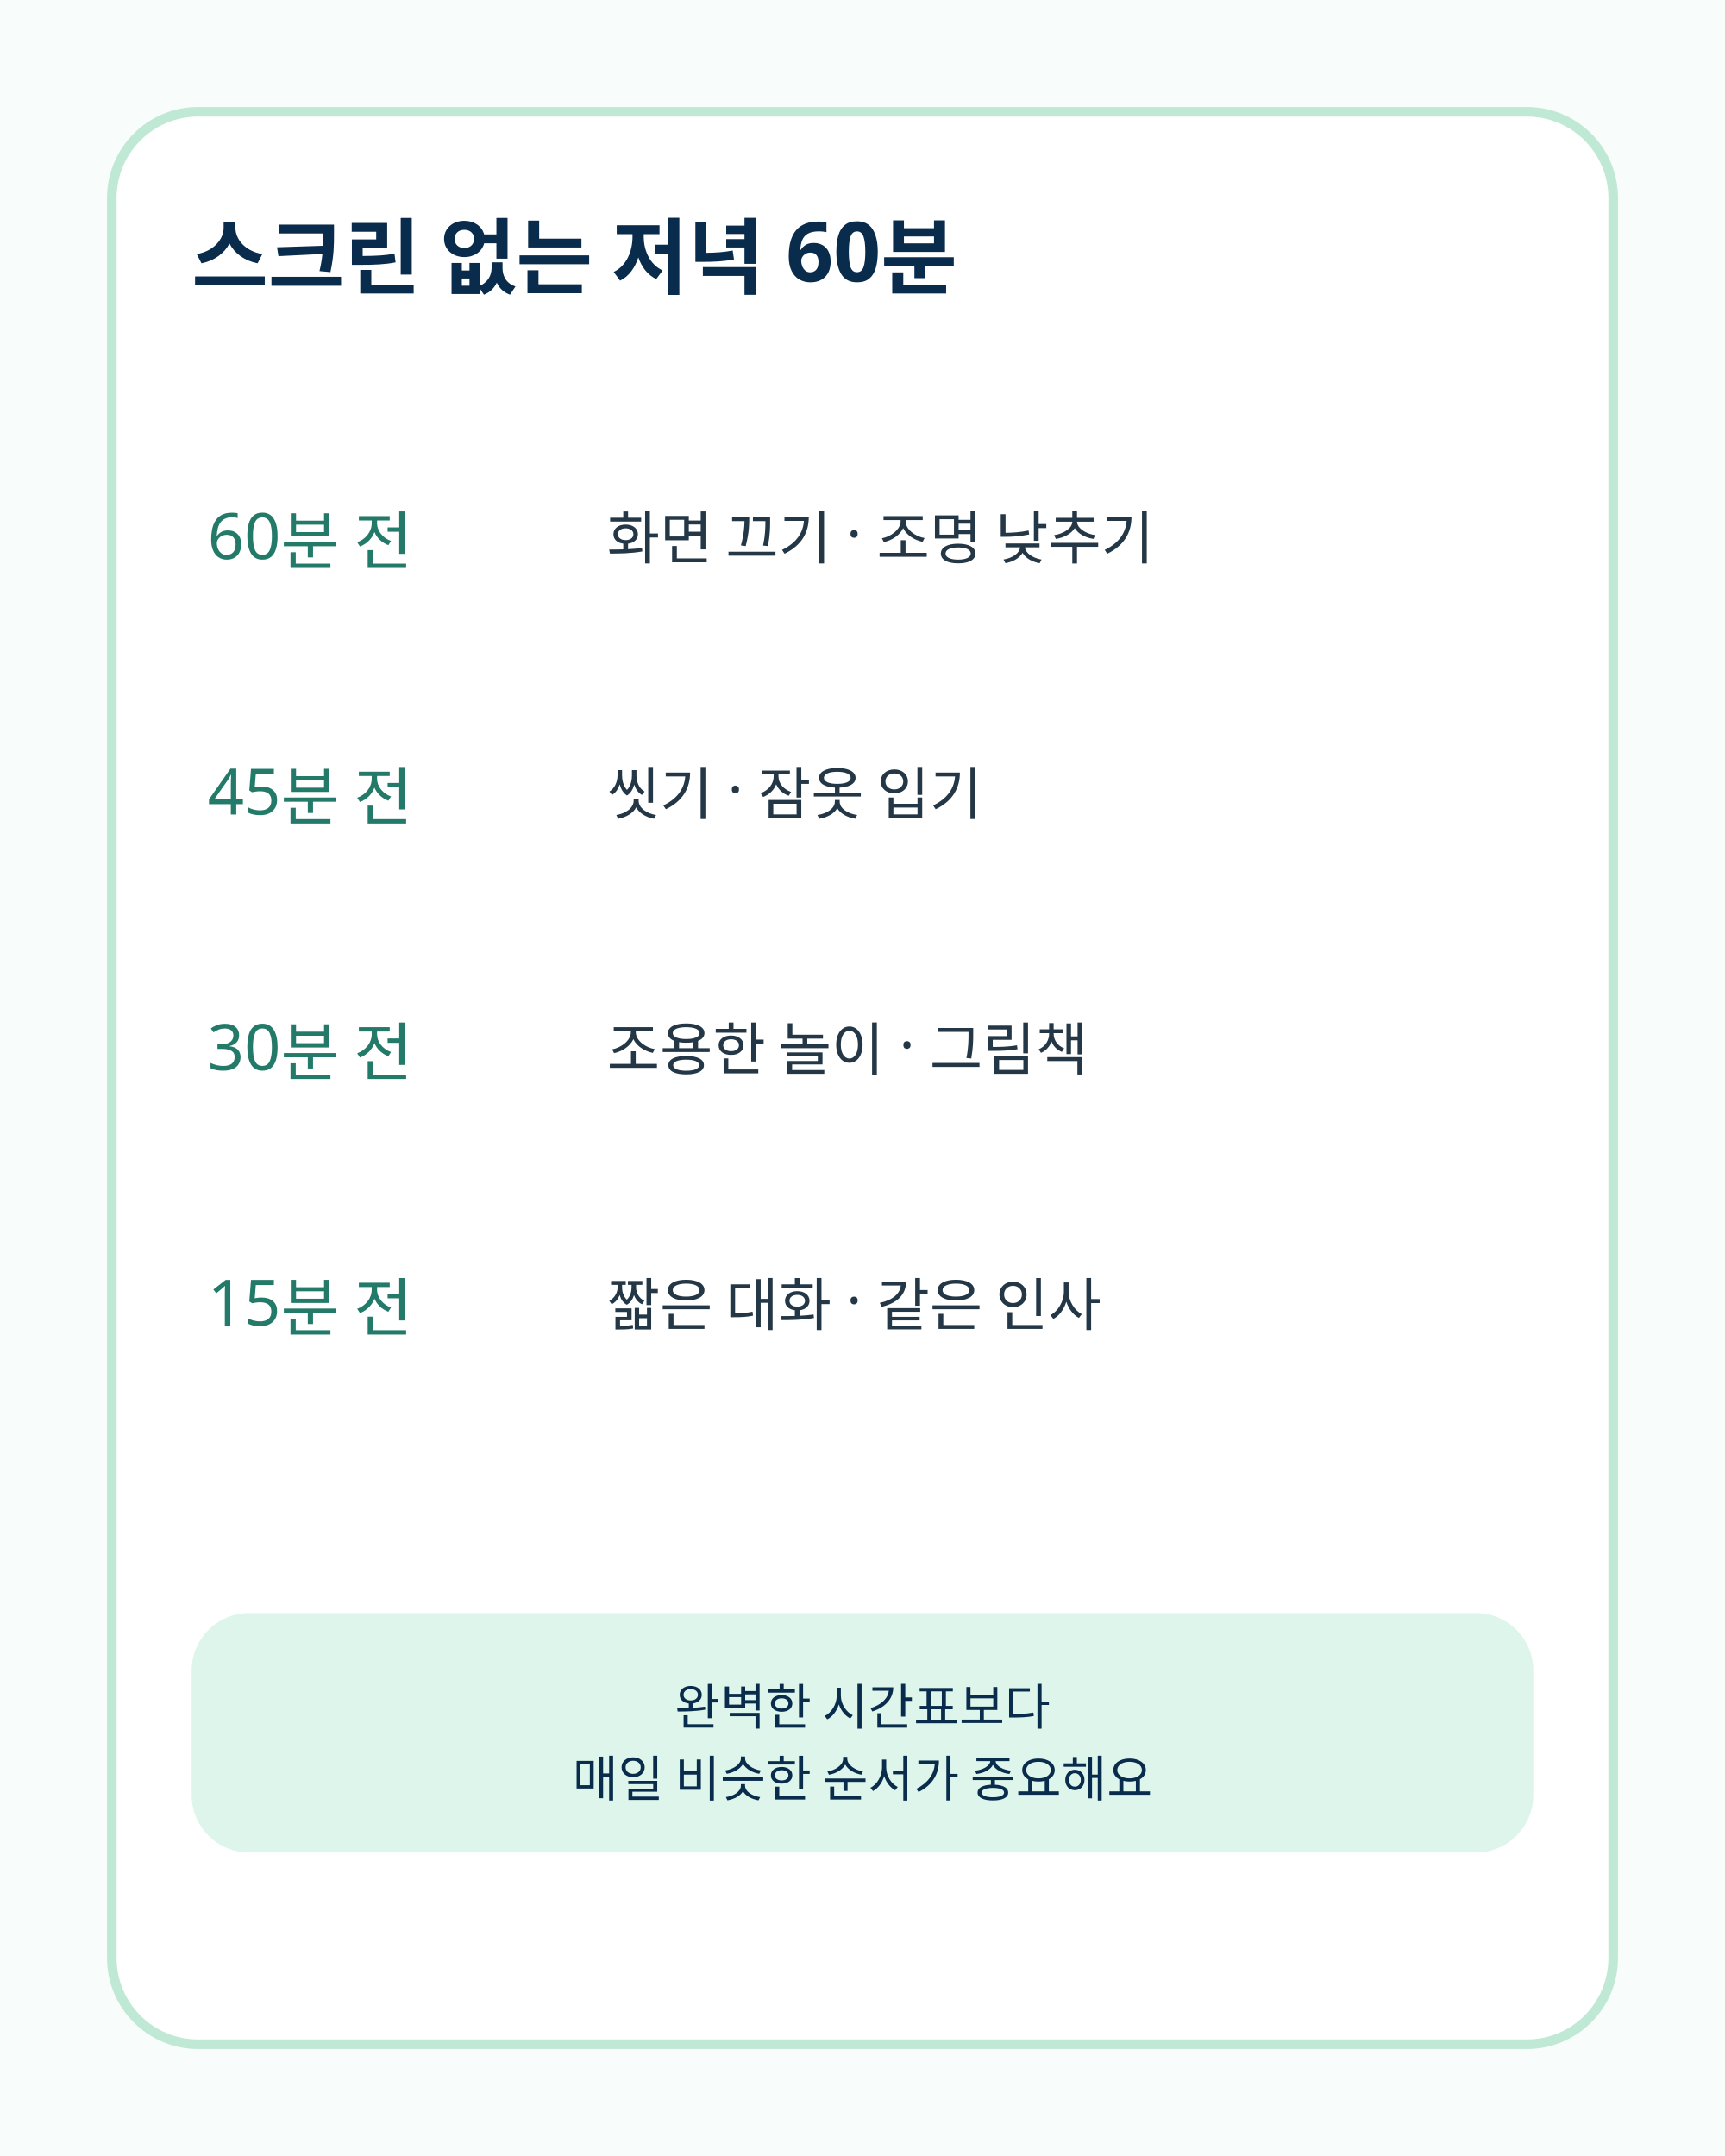
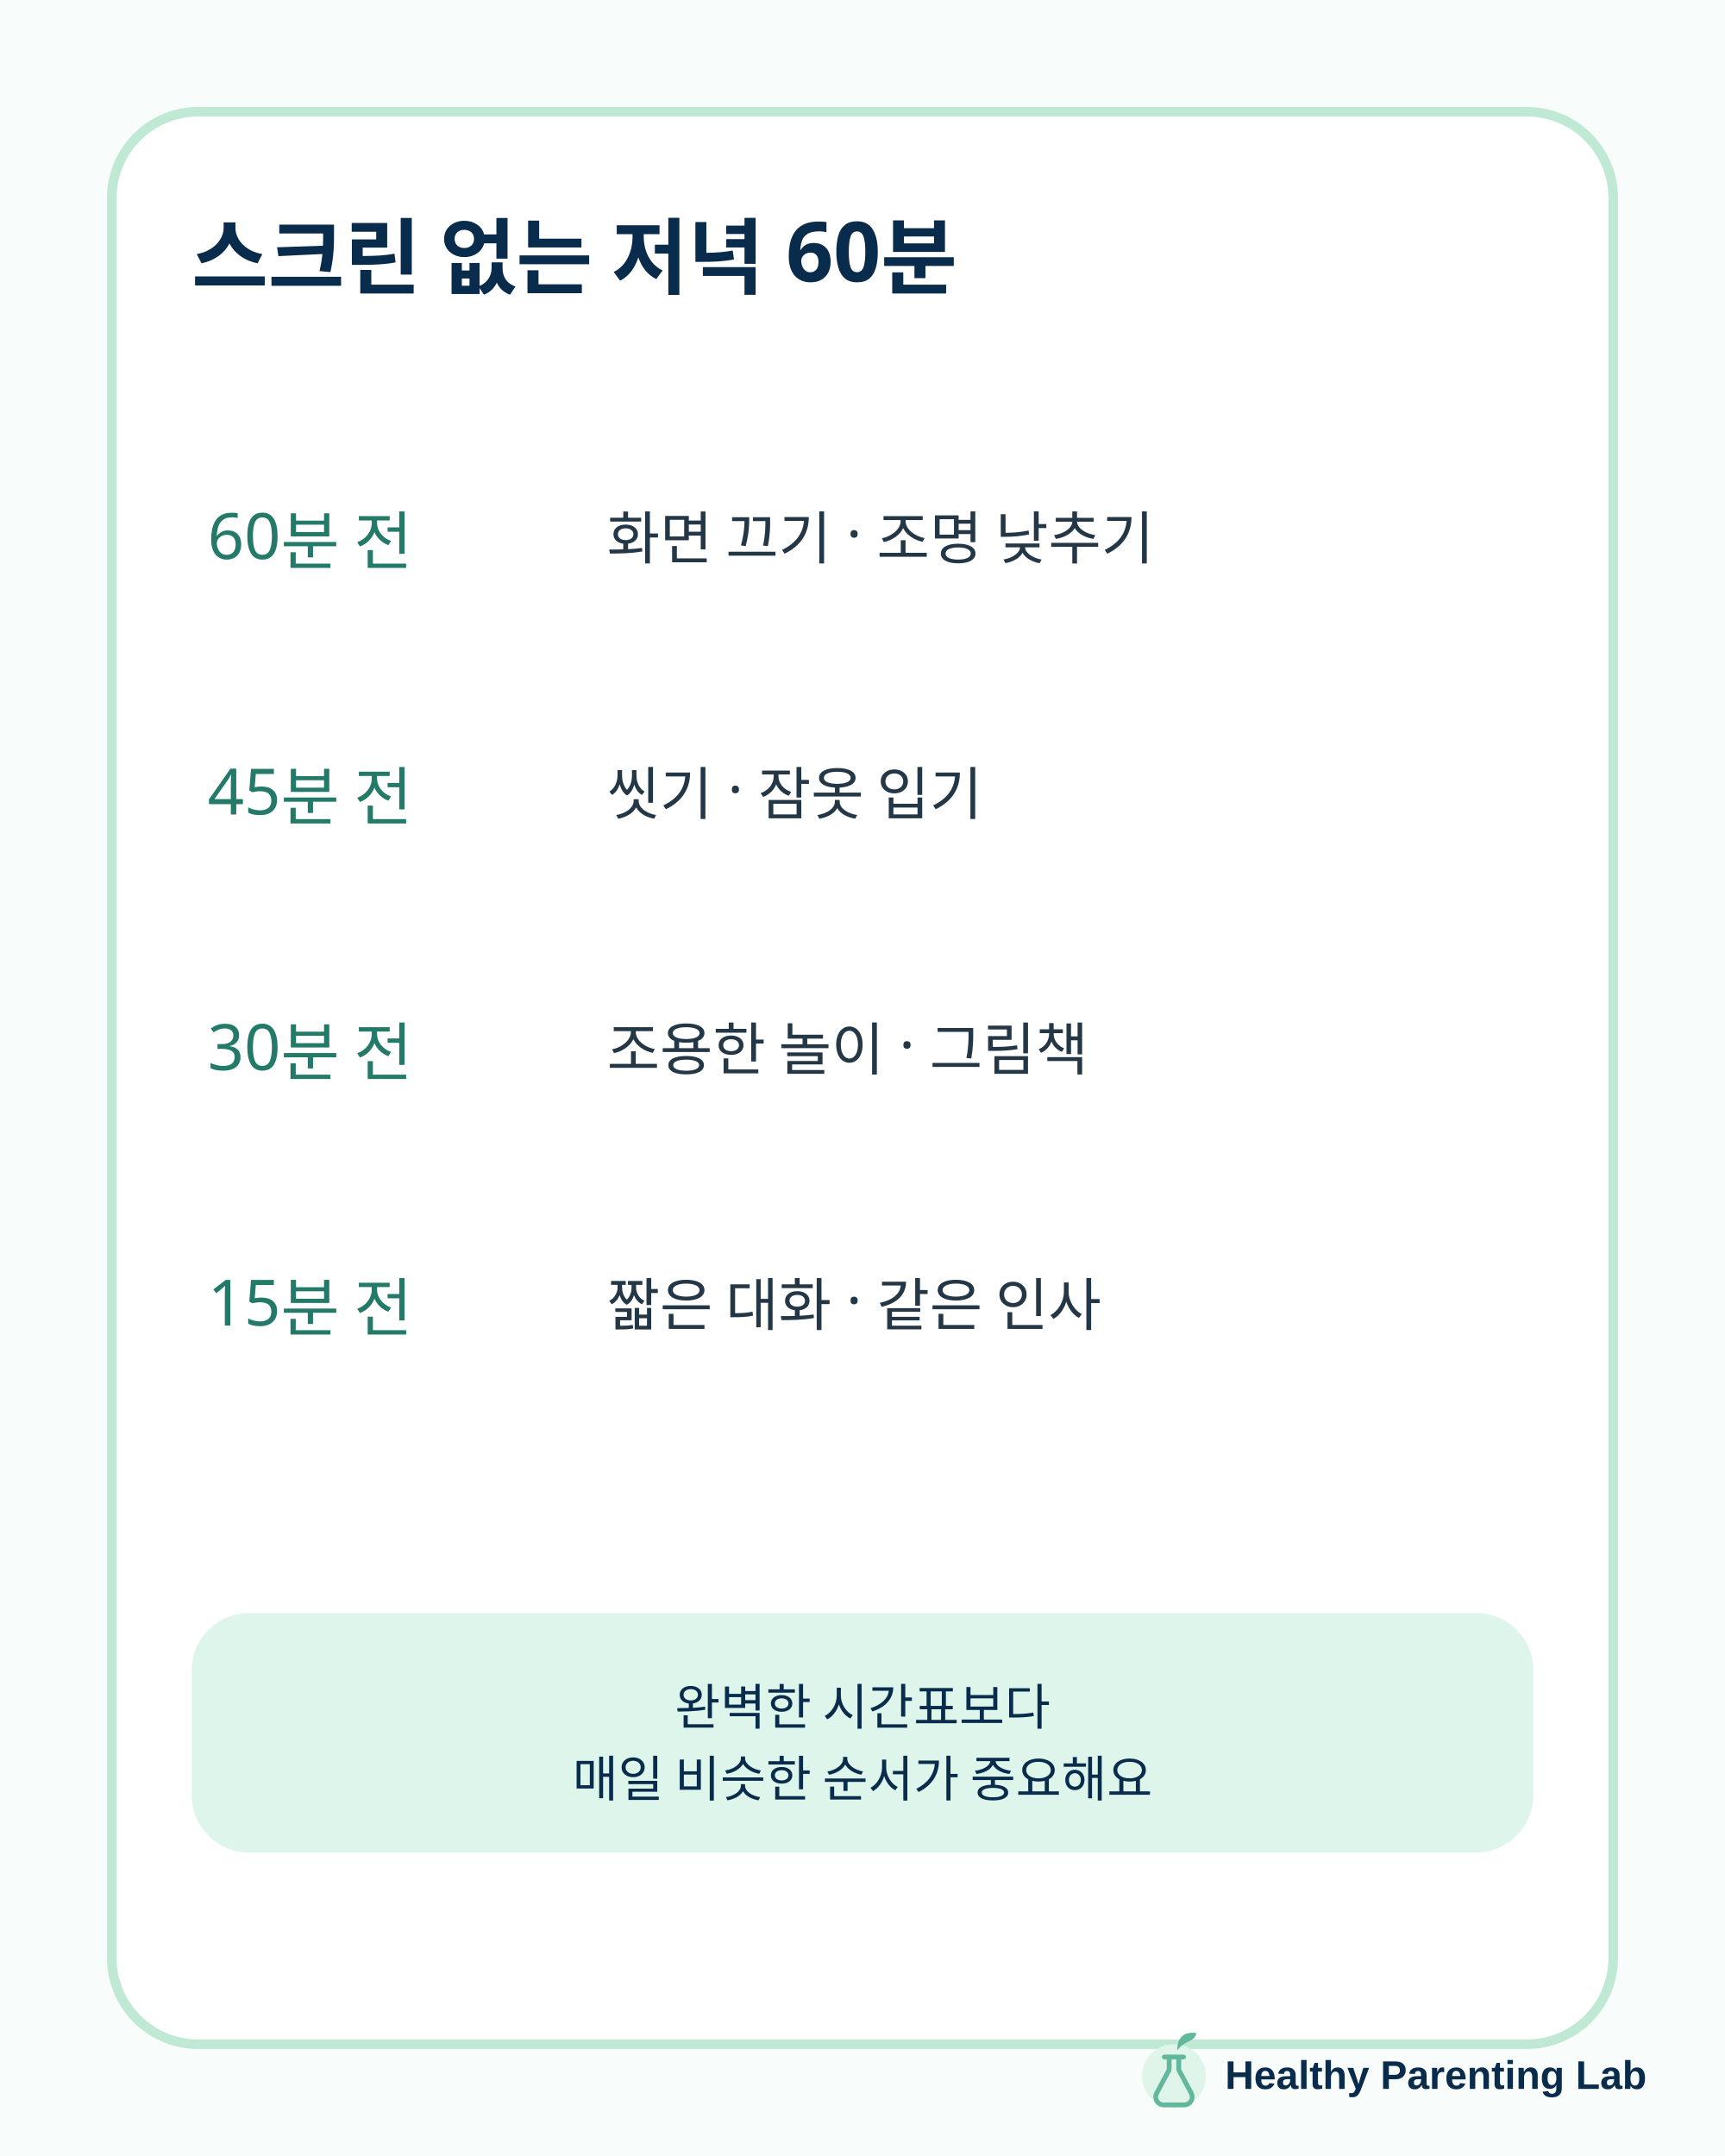
<svg xmlns="http://www.w3.org/2000/svg" width="1080" height="1350">
  <rect width="1080" height="1350" fill="#F8FCFA" />
  <rect x="70" y="70" width="940" height="1210" rx="54" fill="#fff" stroke="#BFE8D5" stroke-width="6" />
  <text x="120" y="180" font-family="sans-serif" font-size="52" font-weight="700" fill="#092B4C">스크린 없는 저녁 60분</text>
  <g font-family="sans-serif">
    <text x="130" y="350" font-size="40" fill="#247A69">60분 전</text>
    <text x="380" y="350" font-size="36" fill="#243746">화면 끄기 · 조명 낮추기</text>
    <text x="130" y="510" font-size="40" fill="#247A69">45분 전</text>
    <text x="380" y="510" font-size="36" fill="#243746">씻기 · 잠옷 입기</text>
    <text x="130" y="670" font-size="40" fill="#247A69">30분 전</text>
    <text x="380" y="670" font-size="36" fill="#243746">조용한 놀이 · 그림책</text>
    <text x="130" y="830" font-size="40" fill="#247A69">15분 전</text>
    <text x="380" y="830" font-size="36" fill="#243746">짧은 대화 · 같은 인사</text>
  </g>
  <rect x="120" y="1010" width="840" height="150" rx="36" fill="#DDF5EA" />
  <text x="540" y="1080" text-anchor="middle" font-family="sans-serif" font-size="31" fill="#092B4C">완벽한 시간표보다</text>
  <text x="540" y="1125" text-anchor="middle" font-family="sans-serif" font-size="31" fill="#092B4C">매일 비슷한 순서가 중요해요</text>
+   <g aria-label="Healthy Parenting Lab" transform="translate(735 1300)">
+     <circle cx="0" cy="0" r="20" fill="#DFF5EA" />
+     <path d="M-6 -12h12M-3 -12v8l-8 15a5 5 0 0 0 4 7H7a5 5 0 0 0 4-7L3-4v-8" fill="none" stroke="#63B79D" stroke-width="3" stroke-linecap="round" stroke-linejoin="round" />
+     <path d="M2 -16c5-7 11-5 12-11-7-1-12 2-12 11Z" fill="#63B79D" />
+     <text x="32" y="8" font-family="Arial, sans-serif" font-size="25" font-weight="700" fill="#092B4C">Healthy Parenting Lab</text>
+   </g>
</svg>
